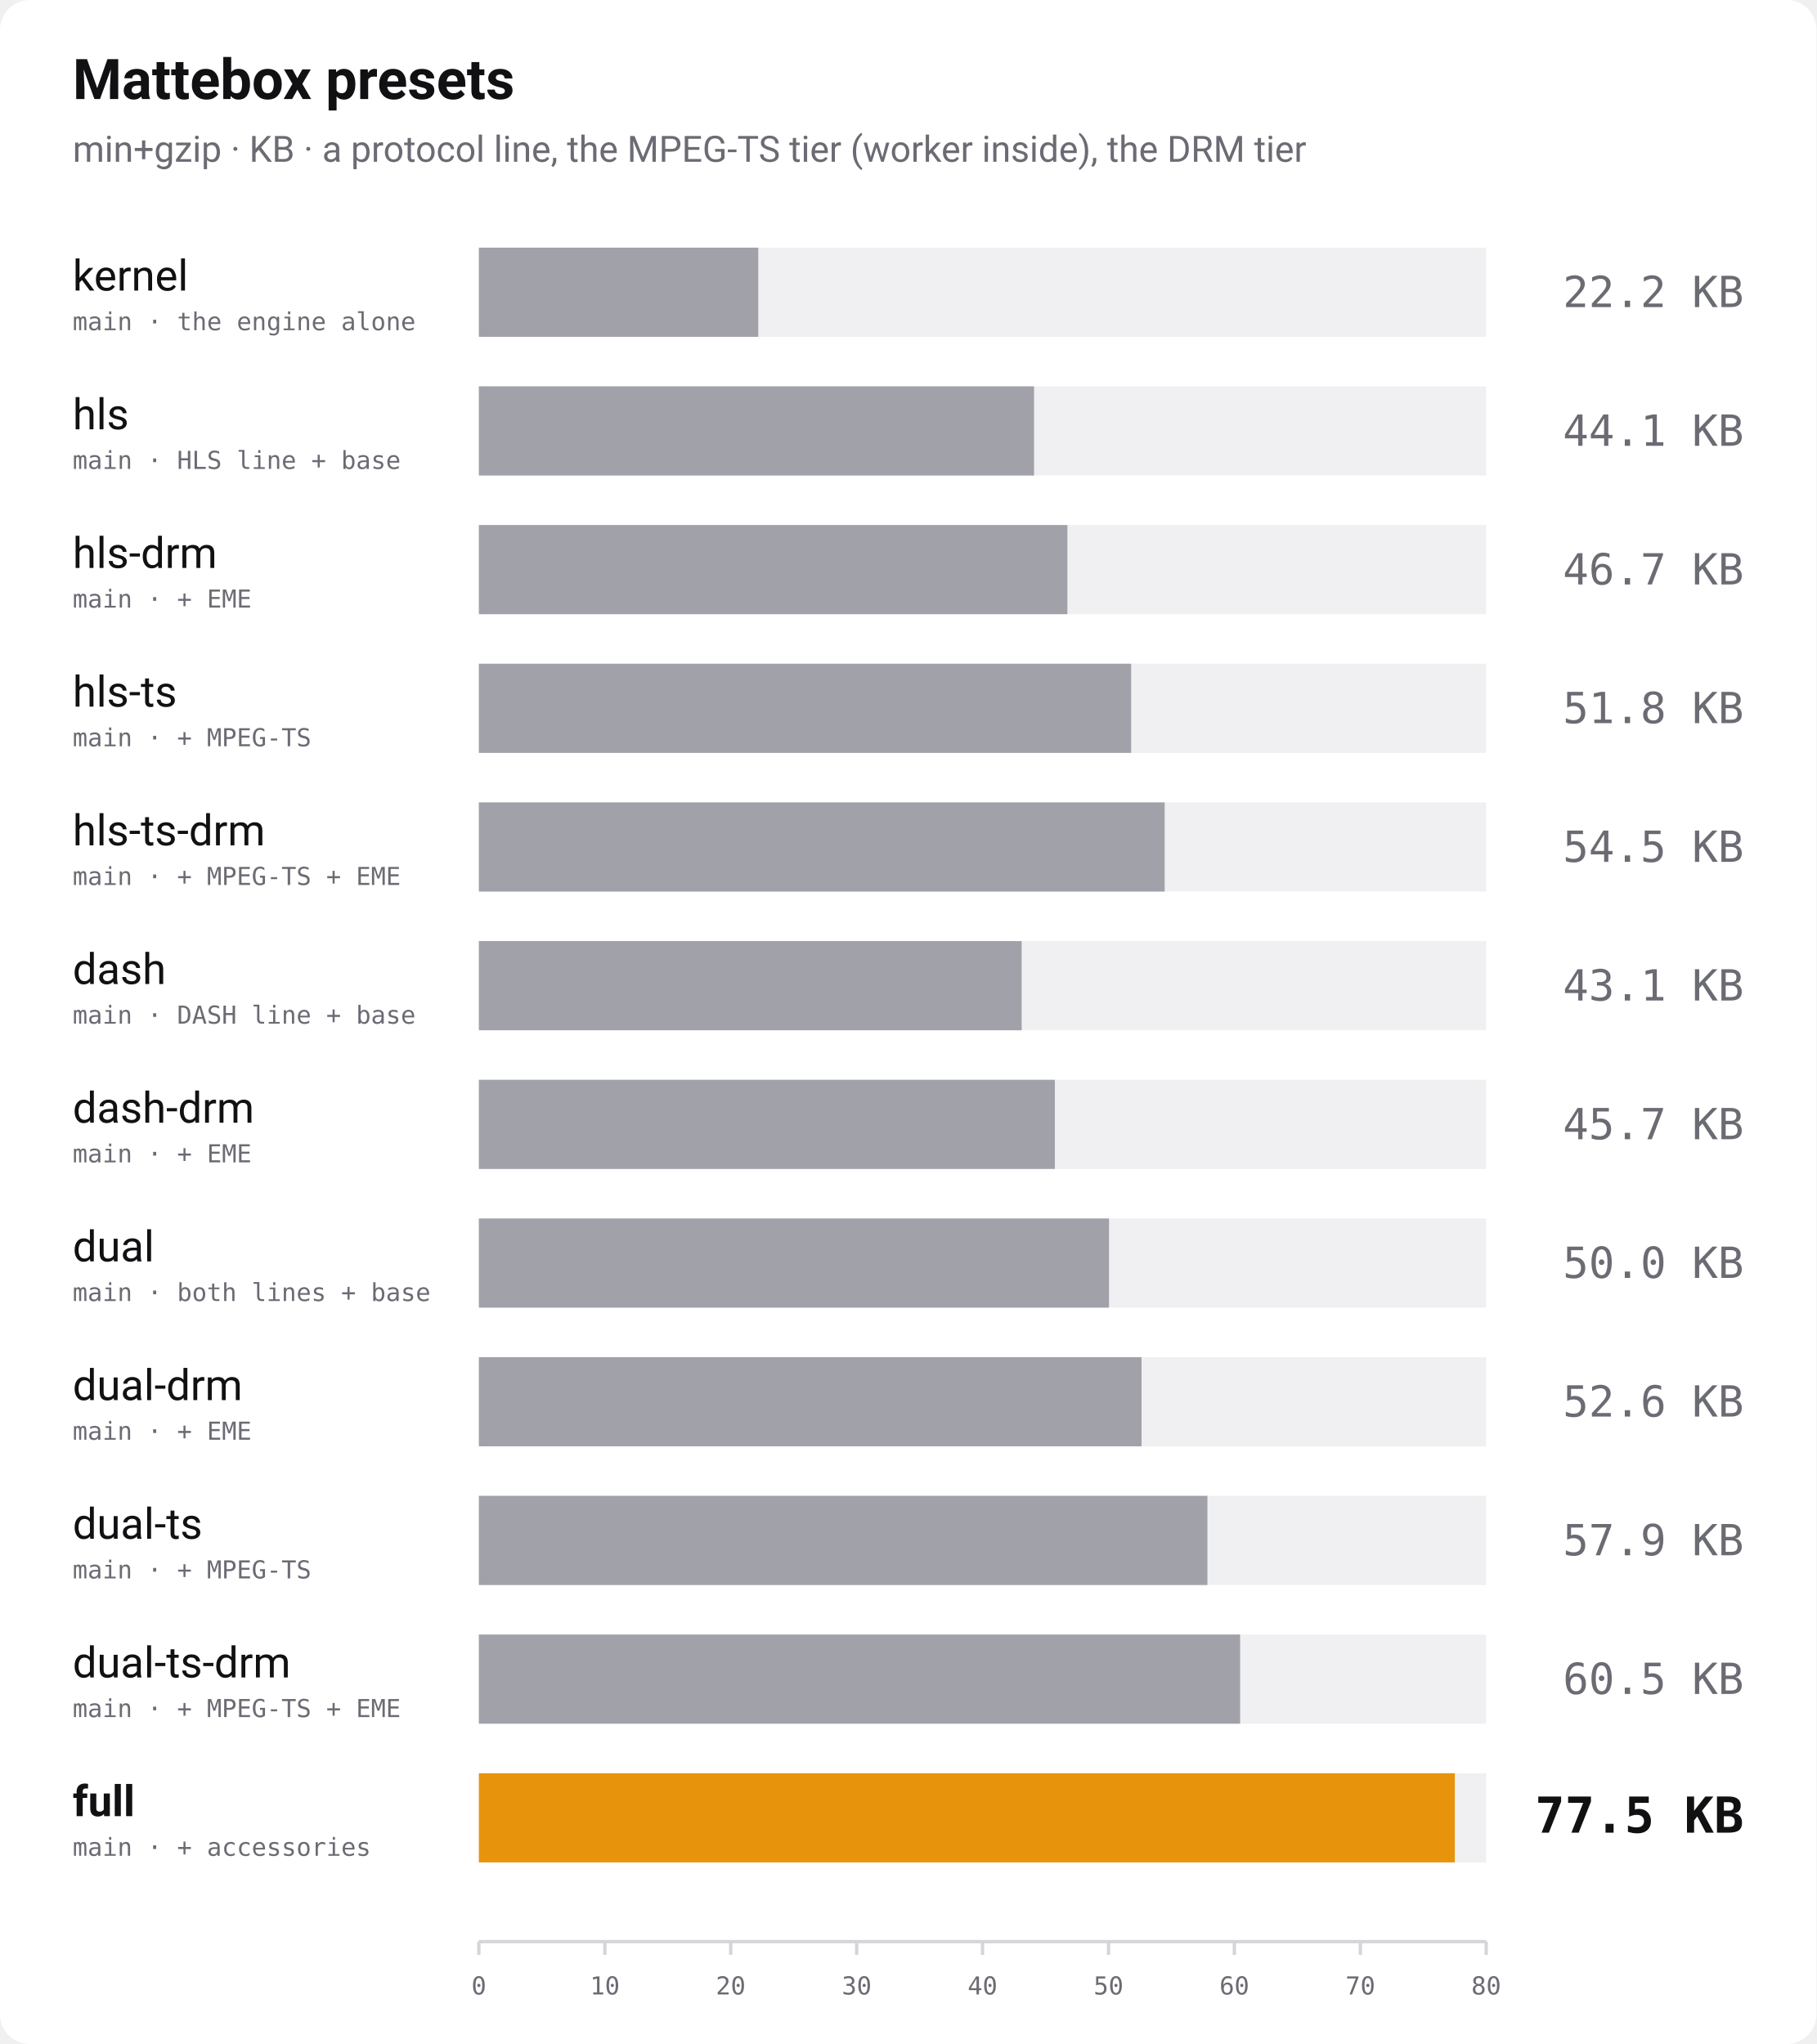
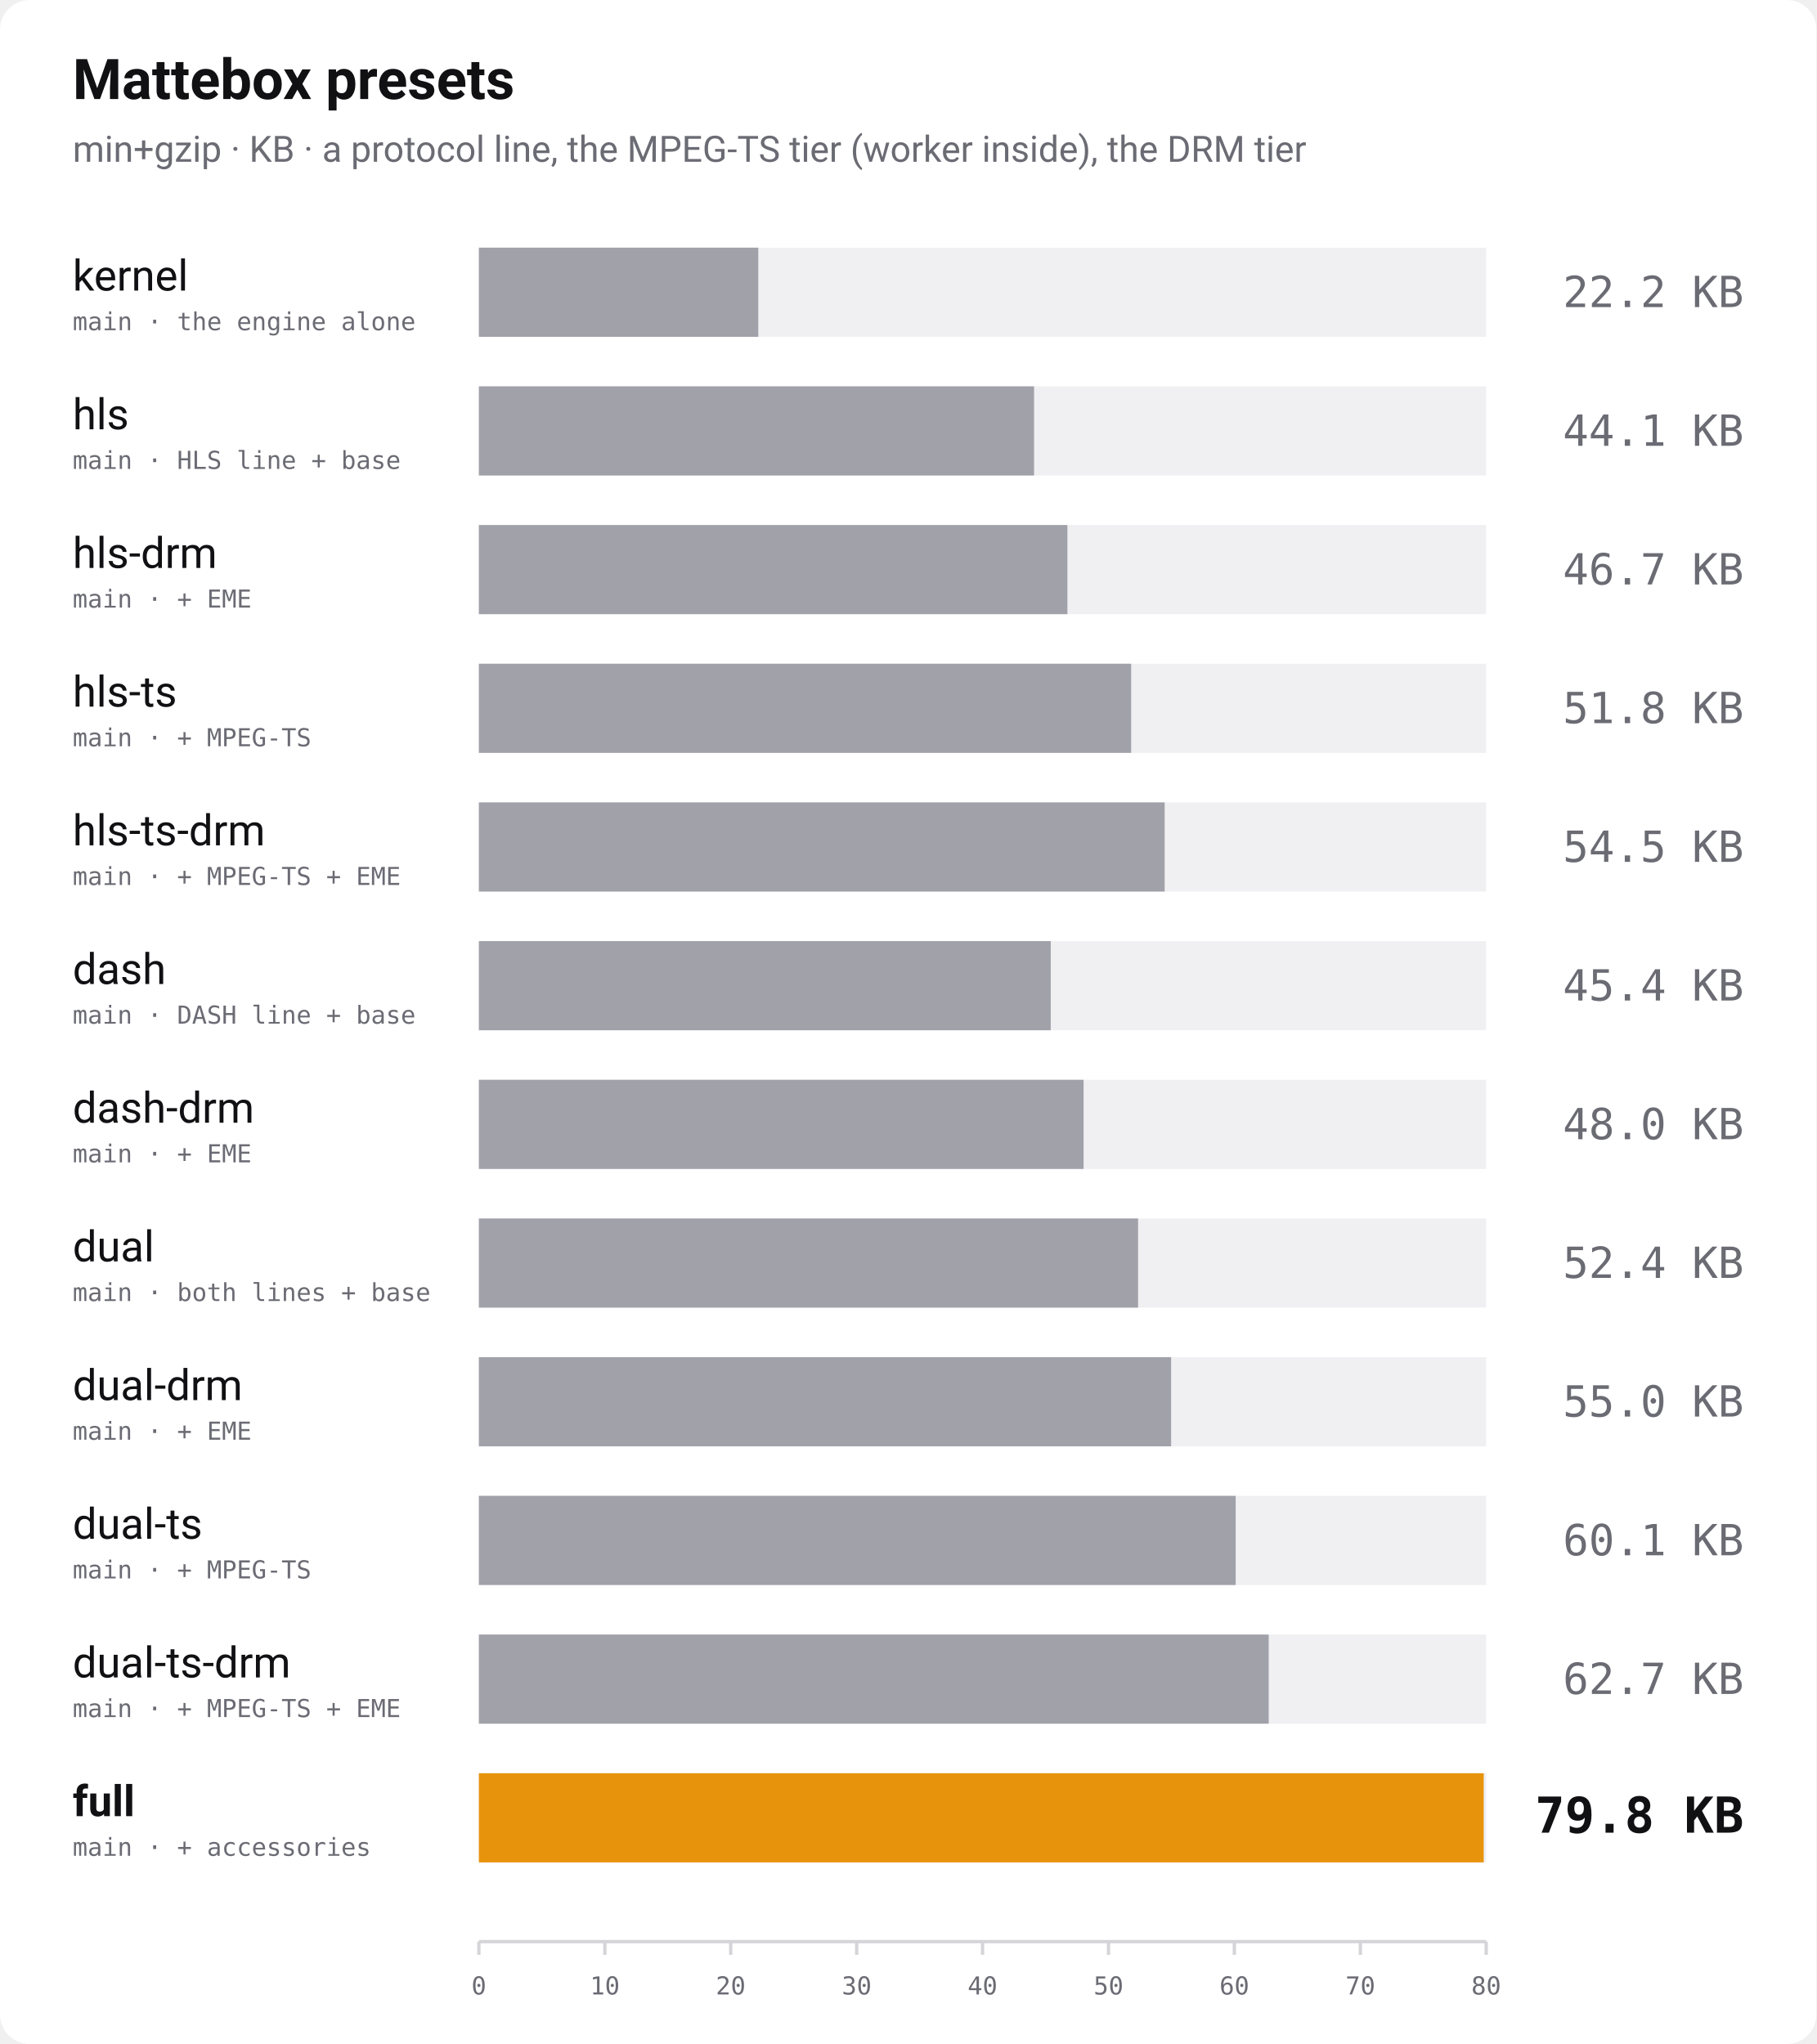
<svg xmlns="http://www.w3.org/2000/svg" width="1100" height="1238" viewBox="0 0 1100 1238" role="img" aria-label="Bundle size of every Mattebox preset, min+gzip">
  <rect width="1100" height="1238" rx="18" fill="#ffffff" />
  <text x="44" y="60" font-family="-apple-system, 'Segoe UI', Roboto, Helvetica, Arial, sans-serif" font-size="34" font-weight="700" fill="#111114">Mattebox presets</text>
  <text x="44" y="98" font-family="-apple-system, 'Segoe UI', Roboto, Helvetica, Arial, sans-serif" font-size="22" fill="#6b6b74">min+gzip · KB · a protocol line, the MPEG-TS tier (worker inside), the DRM tier</text>
  <text x="44" y="176" font-family="-apple-system, 'Segoe UI', Roboto, Helvetica, Arial, sans-serif" font-size="26" font-weight="400" fill="#111114">kernel</text>
  <text x="44" y="200" font-family="ui-monospace, 'SF Mono', Menlo, Consolas, monospace" font-size="15" fill="#6b6b74">main · the engine alone</text>
  <rect x="290" y="150" width="610" height="54" fill="#f0f0f3" />
  <rect x="290" y="150" width="169.2" height="54" fill="#a1a1aa" />
  <text x="1056" y="186" text-anchor="end" font-family="ui-monospace, 'SF Mono', Menlo, Consolas, monospace" font-size="26" font-weight="400" fill="#6b6b74">22.2 KB</text>
  <text x="44" y="260" font-family="-apple-system, 'Segoe UI', Roboto, Helvetica, Arial, sans-serif" font-size="26" font-weight="400" fill="#111114">hls</text>
  <text x="44" y="284" font-family="ui-monospace, 'SF Mono', Menlo, Consolas, monospace" font-size="15" fill="#6b6b74">main · HLS line + base</text>
  <rect x="290" y="234" width="610" height="54" fill="#f0f0f3" />
  <rect x="290" y="234" width="336.2" height="54" fill="#a1a1aa" />
  <text x="1056" y="270" text-anchor="end" font-family="ui-monospace, 'SF Mono', Menlo, Consolas, monospace" font-size="26" font-weight="400" fill="#6b6b74">44.1 KB</text>
  <text x="44" y="344" font-family="-apple-system, 'Segoe UI', Roboto, Helvetica, Arial, sans-serif" font-size="26" font-weight="400" fill="#111114">hls-drm</text>
  <text x="44" y="368" font-family="ui-monospace, 'SF Mono', Menlo, Consolas, monospace" font-size="15" fill="#6b6b74">main · + EME</text>
  <rect x="290" y="318" width="610" height="54" fill="#f0f0f3" />
  <rect x="290" y="318" width="356.4" height="54" fill="#a1a1aa" />
  <text x="1056" y="354" text-anchor="end" font-family="ui-monospace, 'SF Mono', Menlo, Consolas, monospace" font-size="26" font-weight="400" fill="#6b6b74">46.7 KB</text>
  <text x="44" y="428" font-family="-apple-system, 'Segoe UI', Roboto, Helvetica, Arial, sans-serif" font-size="26" font-weight="400" fill="#111114">hls-ts</text>
  <text x="44" y="452" font-family="ui-monospace, 'SF Mono', Menlo, Consolas, monospace" font-size="15" fill="#6b6b74">main · + MPEG-TS</text>
  <rect x="290" y="402" width="610" height="54" fill="#f0f0f3" />
  <rect x="290" y="402" width="395.0" height="54" fill="#a1a1aa" />
  <text x="1056" y="438" text-anchor="end" font-family="ui-monospace, 'SF Mono', Menlo, Consolas, monospace" font-size="26" font-weight="400" fill="#6b6b74">51.8 KB</text>
  <text x="44" y="512" font-family="-apple-system, 'Segoe UI', Roboto, Helvetica, Arial, sans-serif" font-size="26" font-weight="400" fill="#111114">hls-ts-drm</text>
  <text x="44" y="536" font-family="ui-monospace, 'SF Mono', Menlo, Consolas, monospace" font-size="15" fill="#6b6b74">main · + MPEG-TS + EME</text>
  <rect x="290" y="486" width="610" height="54" fill="#f0f0f3" />
  <rect x="290" y="486" width="415.3" height="54" fill="#a1a1aa" />
  <text x="1056" y="522" text-anchor="end" font-family="ui-monospace, 'SF Mono', Menlo, Consolas, monospace" font-size="26" font-weight="400" fill="#6b6b74">54.5 KB</text>
  <text x="44" y="596" font-family="-apple-system, 'Segoe UI', Roboto, Helvetica, Arial, sans-serif" font-size="26" font-weight="400" fill="#111114">dash</text>
  <text x="44" y="620" font-family="ui-monospace, 'SF Mono', Menlo, Consolas, monospace" font-size="15" fill="#6b6b74">main · DASH line + base</text>
  <rect x="290" y="570" width="610" height="54" fill="#f0f0f3" />
-   <rect x="290" y="570" width="328.7" height="54" fill="#a1a1aa" />
-   <text x="1056" y="606" text-anchor="end" font-family="ui-monospace, 'SF Mono', Menlo, Consolas, monospace" font-size="26" font-weight="400" fill="#6b6b74">43.1 KB</text>
+   <rect x="290" y="570" width="346.3" height="54" fill="#a1a1aa" />
+   <text x="1056" y="606" text-anchor="end" font-family="ui-monospace, 'SF Mono', Menlo, Consolas, monospace" font-size="26" font-weight="400" fill="#6b6b74">45.4 KB</text>
  <text x="44" y="680" font-family="-apple-system, 'Segoe UI', Roboto, Helvetica, Arial, sans-serif" font-size="26" font-weight="400" fill="#111114">dash-drm</text>
  <text x="44" y="704" font-family="ui-monospace, 'SF Mono', Menlo, Consolas, monospace" font-size="15" fill="#6b6b74">main · + EME</text>
  <rect x="290" y="654" width="610" height="54" fill="#f0f0f3" />
-   <rect x="290" y="654" width="348.8" height="54" fill="#a1a1aa" />
-   <text x="1056" y="690" text-anchor="end" font-family="ui-monospace, 'SF Mono', Menlo, Consolas, monospace" font-size="26" font-weight="400" fill="#6b6b74">45.7 KB</text>
+   <rect x="290" y="654" width="366.2" height="54" fill="#a1a1aa" />
+   <text x="1056" y="690" text-anchor="end" font-family="ui-monospace, 'SF Mono', Menlo, Consolas, monospace" font-size="26" font-weight="400" fill="#6b6b74">48.0 KB</text>
  <text x="44" y="764" font-family="-apple-system, 'Segoe UI', Roboto, Helvetica, Arial, sans-serif" font-size="26" font-weight="400" fill="#111114">dual</text>
  <text x="44" y="788" font-family="ui-monospace, 'SF Mono', Menlo, Consolas, monospace" font-size="15" fill="#6b6b74">main · both lines + base</text>
  <rect x="290" y="738" width="610" height="54" fill="#f0f0f3" />
-   <rect x="290" y="738" width="381.6" height="54" fill="#a1a1aa" />
-   <text x="1056" y="774" text-anchor="end" font-family="ui-monospace, 'SF Mono', Menlo, Consolas, monospace" font-size="26" font-weight="400" fill="#6b6b74">50.0 KB</text>
+   <rect x="290" y="738" width="399.2" height="54" fill="#a1a1aa" />
+   <text x="1056" y="774" text-anchor="end" font-family="ui-monospace, 'SF Mono', Menlo, Consolas, monospace" font-size="26" font-weight="400" fill="#6b6b74">52.4 KB</text>
  <text x="44" y="848" font-family="-apple-system, 'Segoe UI', Roboto, Helvetica, Arial, sans-serif" font-size="26" font-weight="400" fill="#111114">dual-drm</text>
  <text x="44" y="872" font-family="ui-monospace, 'SF Mono', Menlo, Consolas, monospace" font-size="15" fill="#6b6b74">main · + EME</text>
  <rect x="290" y="822" width="610" height="54" fill="#f0f0f3" />
-   <rect x="290" y="822" width="401.3" height="54" fill="#a1a1aa" />
-   <text x="1056" y="858" text-anchor="end" font-family="ui-monospace, 'SF Mono', Menlo, Consolas, monospace" font-size="26" font-weight="400" fill="#6b6b74">52.6 KB</text>
+   <rect x="290" y="822" width="419.2" height="54" fill="#a1a1aa" />
+   <text x="1056" y="858" text-anchor="end" font-family="ui-monospace, 'SF Mono', Menlo, Consolas, monospace" font-size="26" font-weight="400" fill="#6b6b74">55.0 KB</text>
  <text x="44" y="932" font-family="-apple-system, 'Segoe UI', Roboto, Helvetica, Arial, sans-serif" font-size="26" font-weight="400" fill="#111114">dual-ts</text>
  <text x="44" y="956" font-family="ui-monospace, 'SF Mono', Menlo, Consolas, monospace" font-size="15" fill="#6b6b74">main · + MPEG-TS</text>
  <rect x="290" y="906" width="610" height="54" fill="#f0f0f3" />
-   <rect x="290" y="906" width="441.2" height="54" fill="#a1a1aa" />
-   <text x="1056" y="942" text-anchor="end" font-family="ui-monospace, 'SF Mono', Menlo, Consolas, monospace" font-size="26" font-weight="400" fill="#6b6b74">57.9 KB</text>
+   <rect x="290" y="906" width="458.3" height="54" fill="#a1a1aa" />
+   <text x="1056" y="942" text-anchor="end" font-family="ui-monospace, 'SF Mono', Menlo, Consolas, monospace" font-size="26" font-weight="400" fill="#6b6b74">60.1 KB</text>
  <text x="44" y="1016" font-family="-apple-system, 'Segoe UI', Roboto, Helvetica, Arial, sans-serif" font-size="26" font-weight="400" fill="#111114">dual-ts-drm</text>
  <text x="44" y="1040" font-family="ui-monospace, 'SF Mono', Menlo, Consolas, monospace" font-size="15" fill="#6b6b74">main · + MPEG-TS + EME</text>
  <rect x="290" y="990" width="610" height="54" fill="#f0f0f3" />
-   <rect x="290" y="990" width="461.0" height="54" fill="#a1a1aa" />
-   <text x="1056" y="1026" text-anchor="end" font-family="ui-monospace, 'SF Mono', Menlo, Consolas, monospace" font-size="26" font-weight="400" fill="#6b6b74">60.5 KB</text>
+   <rect x="290" y="990" width="478.3" height="54" fill="#a1a1aa" />
+   <text x="1056" y="1026" text-anchor="end" font-family="ui-monospace, 'SF Mono', Menlo, Consolas, monospace" font-size="26" font-weight="400" fill="#6b6b74">62.7 KB</text>
  <text x="44" y="1100" font-family="-apple-system, 'Segoe UI', Roboto, Helvetica, Arial, sans-serif" font-size="26" font-weight="700" fill="#111114">full</text>
  <text x="44" y="1124" font-family="ui-monospace, 'SF Mono', Menlo, Consolas, monospace" font-size="15" fill="#6b6b74">main · + accessories</text>
  <rect x="290" y="1074" width="610" height="54" fill="#f0f0f3" />
-   <rect x="290" y="1074" width="591.0" height="54" fill="#e8930c" />
-   <text x="1056" y="1110" text-anchor="end" font-family="ui-monospace, 'SF Mono', Menlo, Consolas, monospace" font-size="30" font-weight="700" fill="#111114">77.5 KB</text>
+   <rect x="290" y="1074" width="608.5" height="54" fill="#e8930c" />
+   <text x="1056" y="1110" text-anchor="end" font-family="ui-monospace, 'SF Mono', Menlo, Consolas, monospace" font-size="30" font-weight="700" fill="#111114">79.8 KB</text>
  <line x1="290" y1="1176" x2="900" y2="1176" stroke="#d4d4d9" stroke-width="2" />
  <line x1="290.0" y1="1176" x2="290.0" y2="1184" stroke="#d4d4d9" stroke-width="2" />
  <text x="290.0" y="1208" text-anchor="middle" font-family="ui-monospace, 'SF Mono', Menlo, Consolas, monospace" font-size="15" fill="#6b6b74">0</text>
  <line x1="366.3" y1="1176" x2="366.3" y2="1184" stroke="#d4d4d9" stroke-width="2" />
  <text x="366.3" y="1208" text-anchor="middle" font-family="ui-monospace, 'SF Mono', Menlo, Consolas, monospace" font-size="15" fill="#6b6b74">10</text>
  <line x1="442.5" y1="1176" x2="442.5" y2="1184" stroke="#d4d4d9" stroke-width="2" />
  <text x="442.5" y="1208" text-anchor="middle" font-family="ui-monospace, 'SF Mono', Menlo, Consolas, monospace" font-size="15" fill="#6b6b74">20</text>
  <line x1="518.8" y1="1176" x2="518.8" y2="1184" stroke="#d4d4d9" stroke-width="2" />
  <text x="518.8" y="1208" text-anchor="middle" font-family="ui-monospace, 'SF Mono', Menlo, Consolas, monospace" font-size="15" fill="#6b6b74">30</text>
  <line x1="595.0" y1="1176" x2="595.0" y2="1184" stroke="#d4d4d9" stroke-width="2" />
  <text x="595.0" y="1208" text-anchor="middle" font-family="ui-monospace, 'SF Mono', Menlo, Consolas, monospace" font-size="15" fill="#6b6b74">40</text>
  <line x1="671.3" y1="1176" x2="671.3" y2="1184" stroke="#d4d4d9" stroke-width="2" />
  <text x="671.3" y="1208" text-anchor="middle" font-family="ui-monospace, 'SF Mono', Menlo, Consolas, monospace" font-size="15" fill="#6b6b74">50</text>
  <line x1="747.5" y1="1176" x2="747.5" y2="1184" stroke="#d4d4d9" stroke-width="2" />
  <text x="747.5" y="1208" text-anchor="middle" font-family="ui-monospace, 'SF Mono', Menlo, Consolas, monospace" font-size="15" fill="#6b6b74">60</text>
  <line x1="823.8" y1="1176" x2="823.8" y2="1184" stroke="#d4d4d9" stroke-width="2" />
  <text x="823.8" y="1208" text-anchor="middle" font-family="ui-monospace, 'SF Mono', Menlo, Consolas, monospace" font-size="15" fill="#6b6b74">70</text>
  <line x1="900.0" y1="1176" x2="900.0" y2="1184" stroke="#d4d4d9" stroke-width="2" />
  <text x="900.0" y="1208" text-anchor="middle" font-family="ui-monospace, 'SF Mono', Menlo, Consolas, monospace" font-size="15" fill="#6b6b74">80</text>
</svg>
